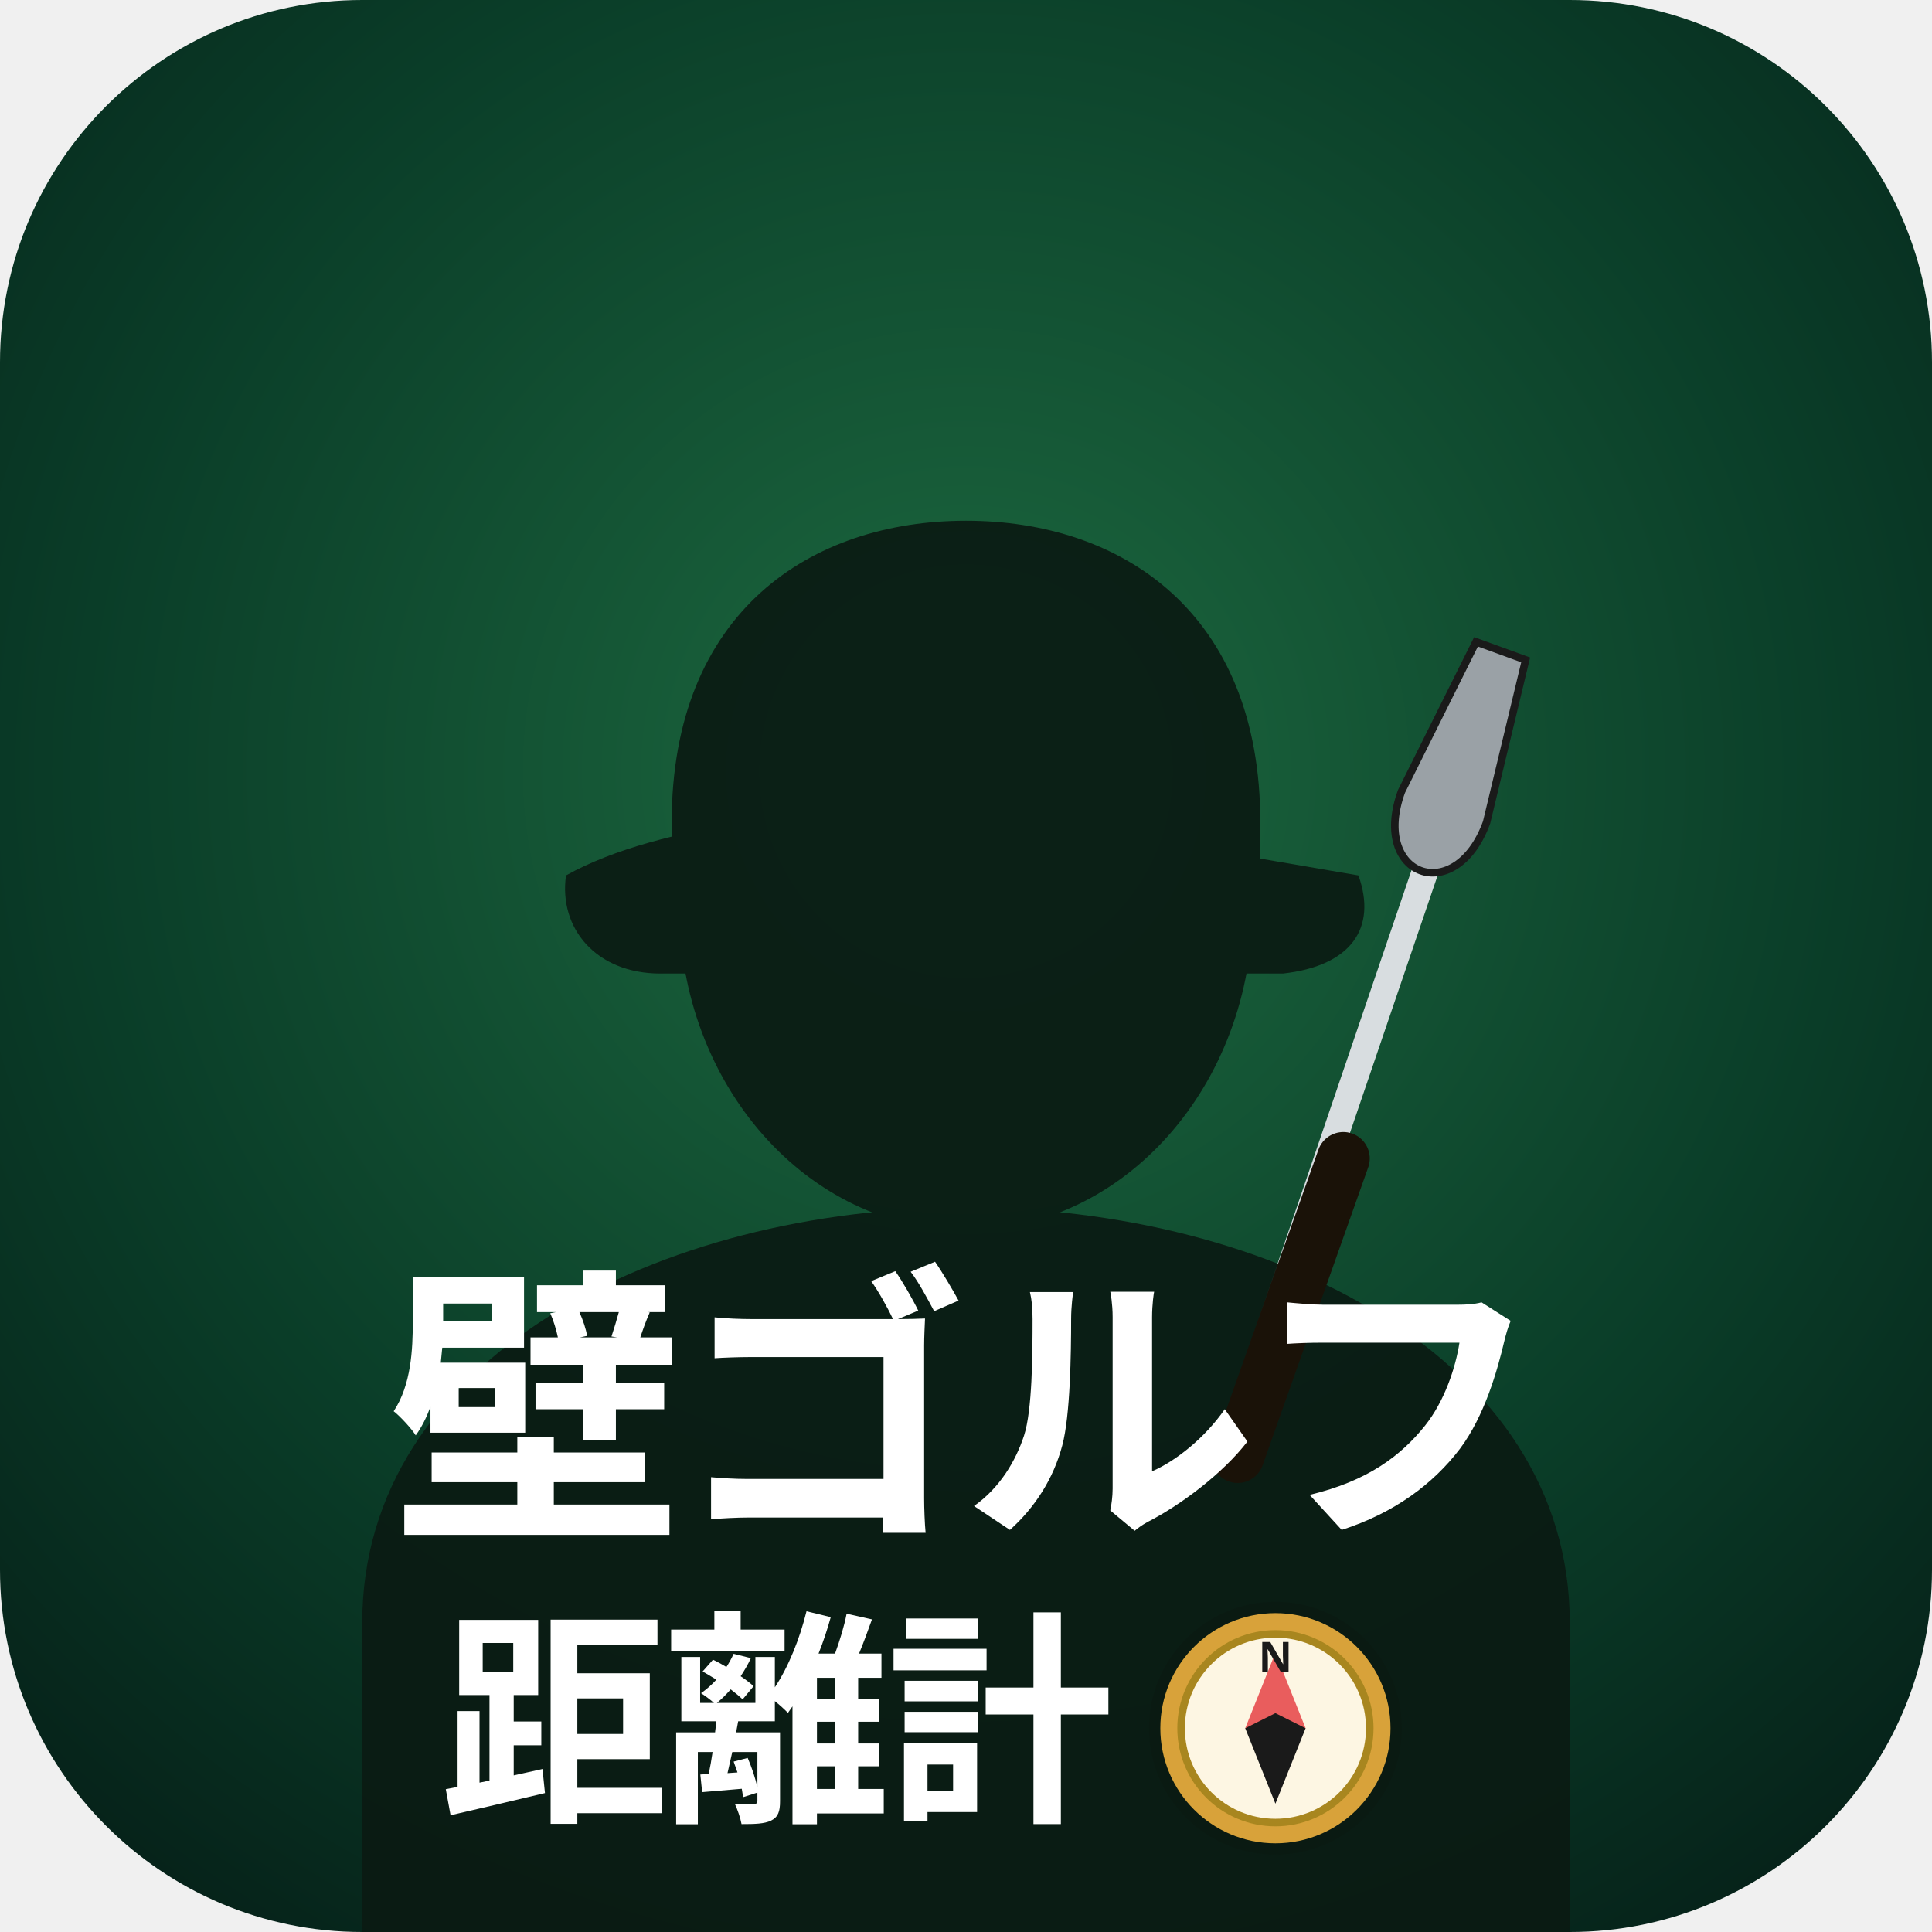
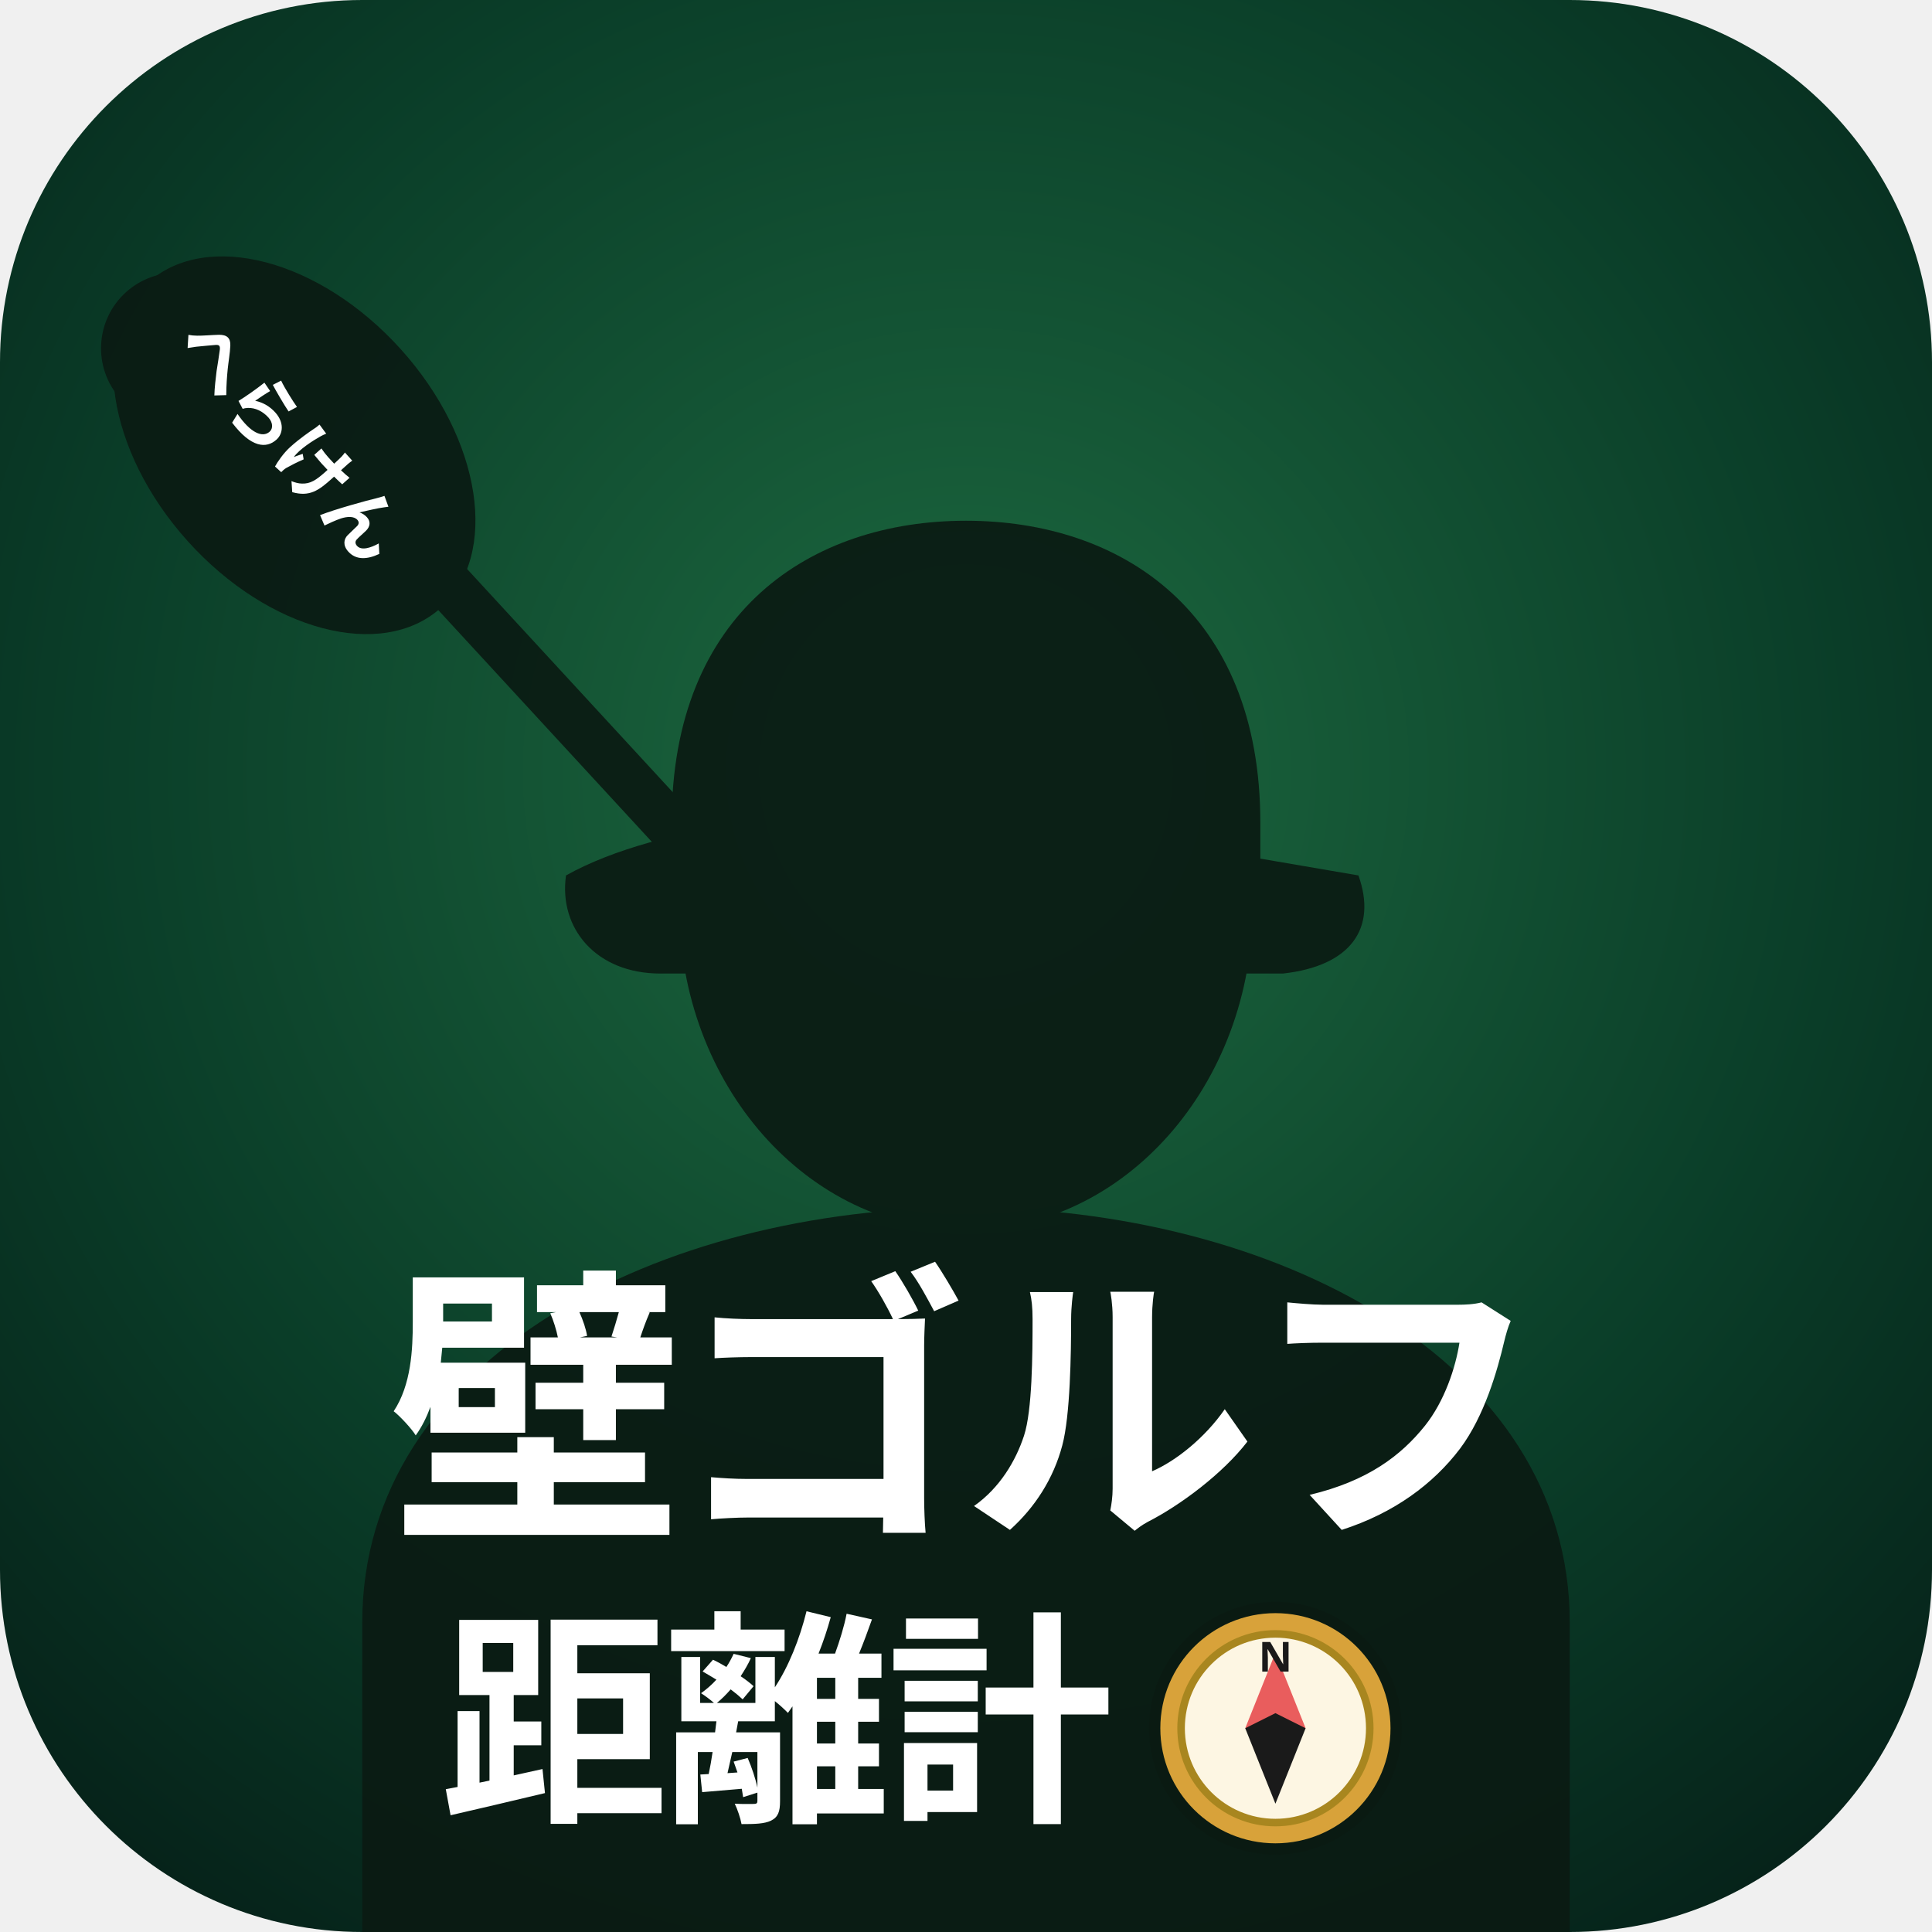
<svg xmlns="http://www.w3.org/2000/svg" width="512" height="512" viewBox="0 0 512 512">
  <defs>
    <radialGradient id="bg" cx="50%" cy="40%" r="70%">
      <stop offset="0%" stop-color="#1d6a40" />
      <stop offset="65%" stop-color="#0a3d28" />
      <stop offset="100%" stop-color="#06231a" />
    </radialGradient>
  </defs>
  <rect x="0" y="0" width="512" height="512" rx="96" ry="96" fill="url(#bg)" />
-   <line x1="395" y1="180" x2="332" y2="365" stroke="#d8dde0" stroke-width="7" stroke-linecap="round" />
-   <g transform="translate(395 180) rotate(110)">
-     <path d="M -8 -7              L 36 -12              C 48 -12, 54 -6, 54 0              C 54 6, 48 12, 36 12              L -8 7 Z" fill="#9aa1a6" stroke="#1a1a1a" stroke-width="2" />
-   </g>
  <g fill="#0a1a12" opacity="0.92">
+     <line x1="340" y1="395" x2="105" y2="140" stroke="#0a1a12" stroke-width="13" stroke-linecap="round" />
+     <g transform="translate(78 118) rotate(48)">
+       <ellipse cx="0" cy="0" rx="58" ry="38" />
+       <circle cx="-40" cy="6" r="20" />
+     </g>
    <path d="M 96 512              L 96 430              C 96 360, 175 320, 256 320              C 337 320, 416 360, 416 430              L 416 512 Z" />
    <rect x="232" y="280" width="48" height="55" rx="8" />
    <ellipse cx="256" cy="240" rx="76" ry="86" />
    <path d="M 178 218              C 178 162, 215 138, 256 138              C 297 138, 334 162, 334 218              L 334 232              C 310 220, 280 214, 256 214              C 232 214, 202 220, 178 232 Z" />
    <path d="M 150 232              C 175 218, 220 214, 256 214              C 282 214, 305 218, 325 226              L 360 232              C 365 246, 358 256, 340 258              L 175 258              C 158 258, 148 246, 150 232 Z" />
-     <ellipse cx="335" cy="368" rx="26" ry="18" transform="rotate(-30 335 368)" />
+     <ellipse cx="340" cy="392" rx="26" ry="16" transform="rotate(-45 340 392)" />
  </g>
-   <line x1="356" y1="307" x2="328" y2="386" stroke="#1a1208" stroke-width="14" stroke-linecap="round" />
+   <g transform="translate(75 118) rotate(48)">
+     <text x="0" y="5" font-family="WenQuanYi Zen Hei, Unifont-JP, sans-serif" font-size="20" font-weight="700" fill="#ffffff" text-anchor="middle" letter-spacing="-0.5">へらけん</text>
+   </g>
  <g font-family="WenQuanYi Zen Hei, Unifont-JP, sans-serif" font-weight="900" fill="#ffffff" text-anchor="middle">
    <text x="256" y="402" font-size="78" letter-spacing="-2">壁ゴルフ</text>
    <text x="206" y="478" font-size="60" letter-spacing="-1">距離計</text>
  </g>
  <g transform="translate(338 458)">
    <circle cx="0" cy="0" r="32" fill="#d8a23a" stroke="#0a1a12" stroke-width="3" />
    <circle cx="0" cy="0" r="25" fill="#fdf6e3" stroke="#a8861f" stroke-width="2" />
    <path d="M 0 -20 L 8 0 L 0 4 L -8 0 Z" fill="#e95d5d" />
    <path d="M 0 20 L 8 0 L 0 -4 L -8 0 Z" fill="#1a1a1a" />
    <circle cx="0" cy="0" r="3" fill="#1a1a1a" />
    <text x="0" y="-15" font-size="11" font-family="sans-serif" font-weight="900" fill="#1a1a1a" text-anchor="middle">N</text>
  </g>
</svg>
